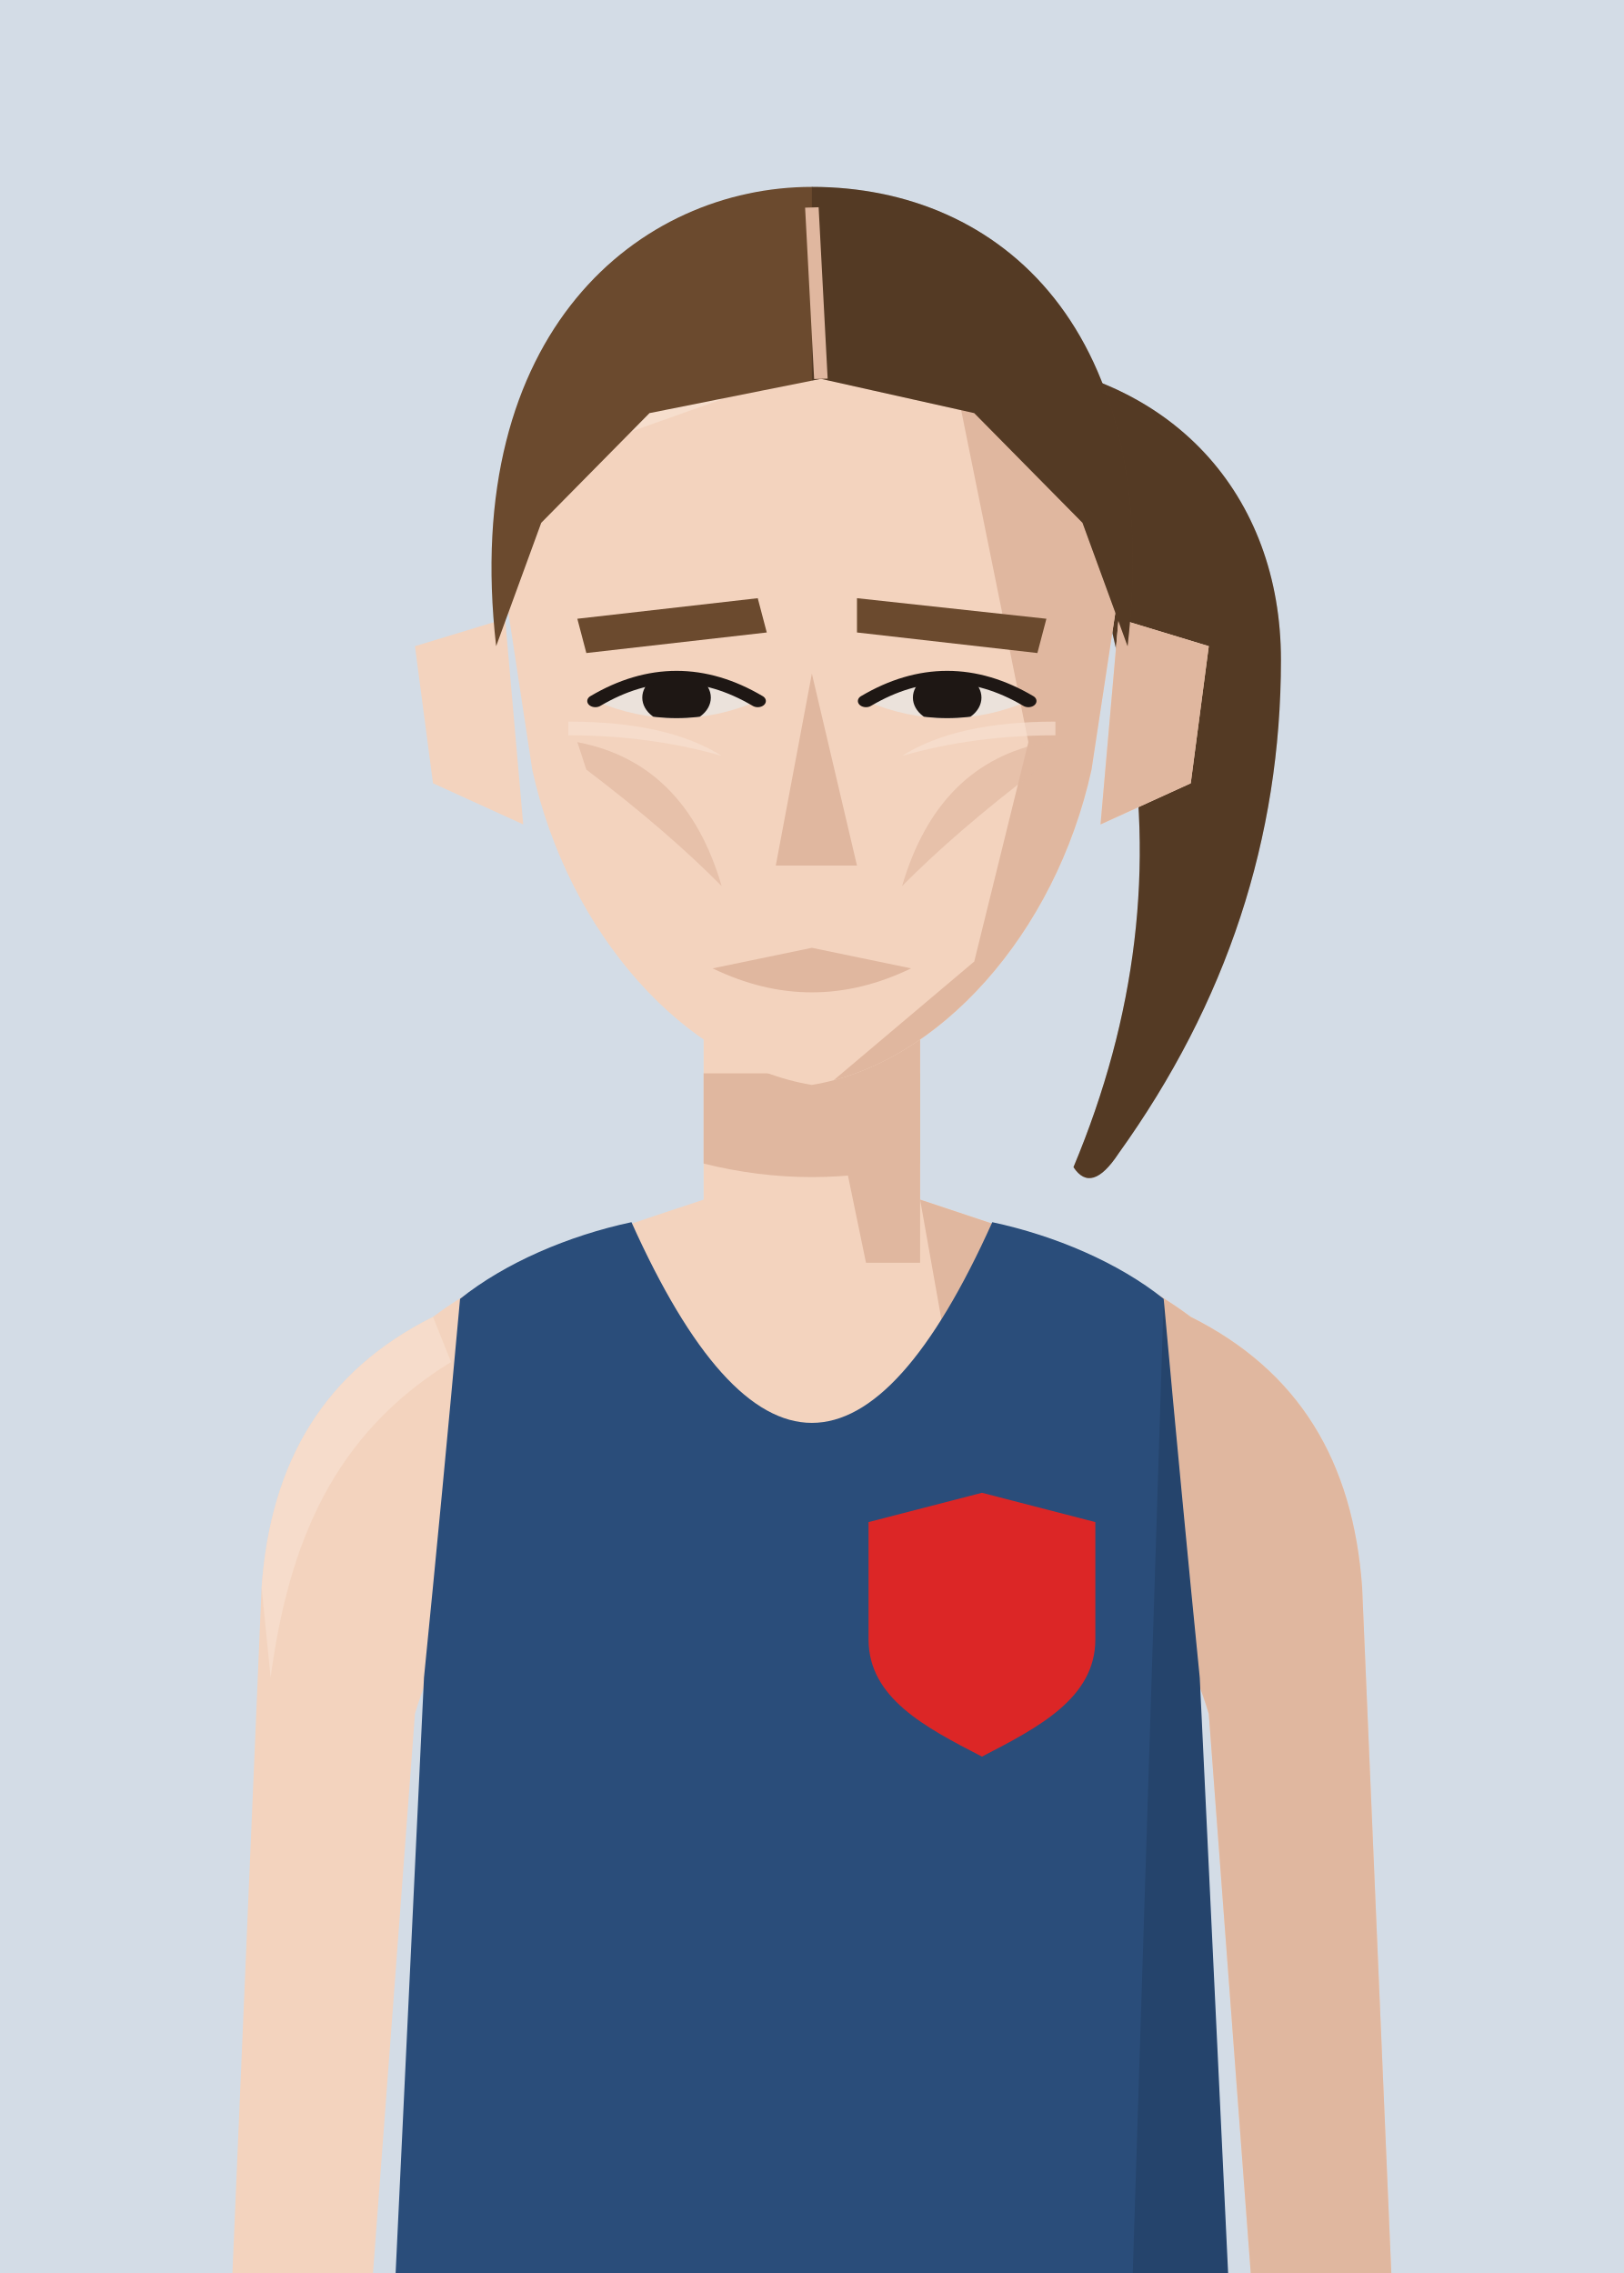
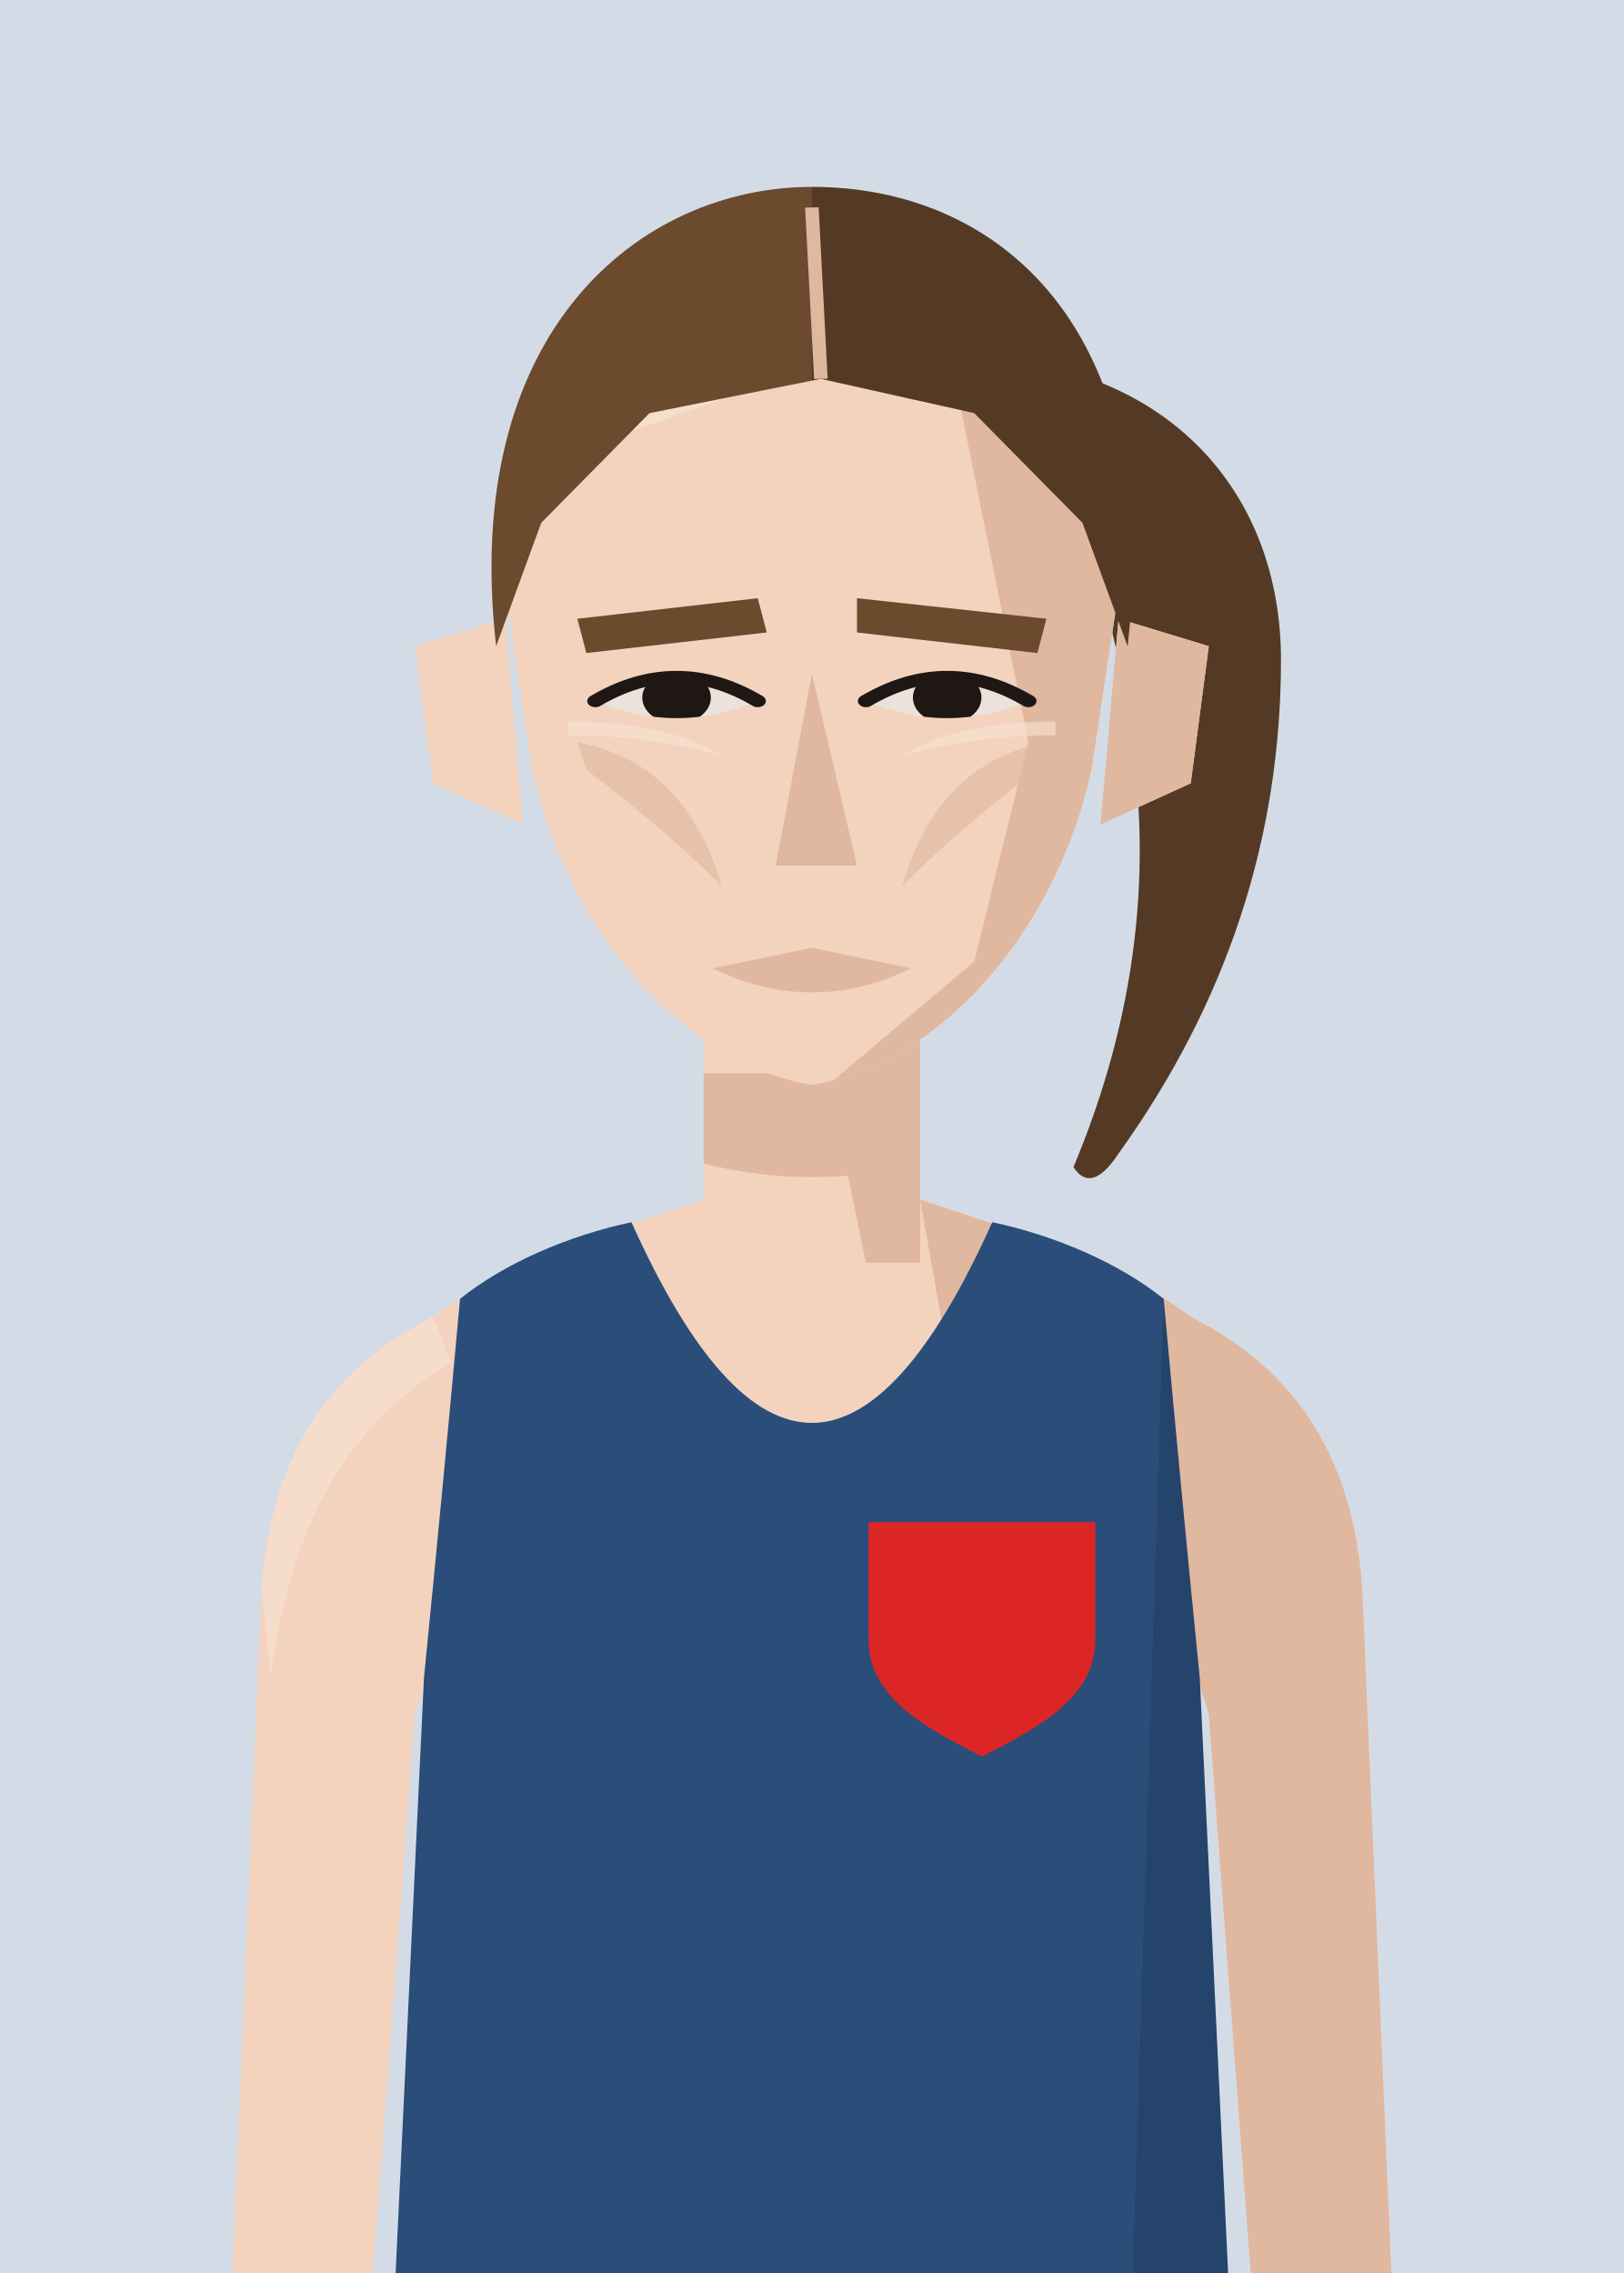
<svg xmlns="http://www.w3.org/2000/svg" viewBox="10 20 180 252">
  <defs>
    <clipPath id="vf">
      <path d="M53,330 L57,246 Q59,226 61,204 C66,200 73,197 80,195.5 Q100,240 120,195.5 C127,197 134,200 139,204 Q141,226 143,246 L147,330 Z" />
    </clipPath>
    <clipPath id="hf">
      <path d="M66,96 C64,58 80,40 100,40 C120,40 136,58 134,96 L131,122 C127,146 114,165 100,168 C86,165 73,146 69,122 Z" />
    </clipPath>
    <clipPath id="rf">
      <rect x="100" y="0" width="100" height="300" />
    </clipPath>
    <clipPath id="ef">
      <path d="M76,112 Q85,105 94,112 Q85,117 76,112 Z" />
      <path d="M106,112 Q115,105 124,112 Q115,117 106,112 Z" />
    </clipPath>
    <clipPath id="cf">
      <rect x="0" y="92" width="200" height="300" />
    </clipPath>
  </defs>
  <rect width="200" height="280" fill="#D3DCE6" />
  <g transform="translate(0,-40)">
    <g transform="translate(0,83) scale(1,0.76) translate(0,-40)" fill="#6B4A2E">
      <path d="M120,62 C140,64 152,82 152,106 C152,132 146,156 134,178 Q131,184 129,180 C136,158 138,136 135,114 C133,96 130,84 120,72 Z" />
      <g clip-path="url(#rf)" fill="#000" opacity=".22">
        <path d="M120,62 C140,64 152,82 152,106 C152,132 146,156 134,178 Q131,184 129,180 C136,158 138,136 135,114 C133,96 130,84 120,72 Z" />
      </g>
    </g>
    <rect x="88" y="171" width="24" height="37" fill="#F3D3BE" />
    <path d="M88,193 C76,197 66,200 58,206 C46,212 40,222 39,236 L35,330 L50,330 L56,250 Q59,240 64,238 L136,238 Q141,240 144,250 L150,330 L165,330 L161,236 C160,222 154,212 142,206 C134,200 124,197 112,193" fill="#F3D3BE" />
    <g fill="#E0B79F">
      <path d="M112,193 C124,197 134,200 142,206 C154,212 160,222 161,236 L165,330 L150,330 L144,250 Q141,240 136,238 L120,238 Z" />
      <path d="M58,206 C46,212 40,222 39,236 L40,246 C42,231 47,219 60,211 Z" fill="#F8E2D3" opacity=".6" />
      <polygon points="100,171 112,171 112,200 106,200" />
      <path d="M88,179 L112,179 L112,189 Q100,192 88,189 Z" />
    </g>
    <g transform="translate(0,83) scale(1,0.76) translate(0,-40)">
      <g fill="#F3D3BE">
        <path d="M66,100 L56,104 L58,124 L68,130 Z" />
        <path d="M134,100 L144,104 L142,124 L132,130 Z" />
        <path d="M66,96 C64,58 80,40 100,40 C120,40 136,58 134,96 L131,122 C127,146 114,165 100,168 C86,165 73,146 69,122 Z" />
      </g>
      <path d="M134,100 L144,104 L142,124 L132,130 Z" fill="#E0B79F" />
      <g clip-path="url(#hf)">
        <polygon points="112,40 140,40 140,180 100,180 100,170 118,150 124,118 120,92" fill="#E0B79F" />
        <polygon points="60,40 100,40 90,68 60,82" fill="#F8E2D3" opacity=".7" />
      </g>
      <g fill="#6B4A2E">
        <polygon points="74,100 94,97 95,102 75,105" />
        <polygon points="105,97 126,100 125,105 105,102" />
      </g>
      <g fill="#EBE2DB">
        <path d="M76,112 Q85,105 94,112 Q85,117 76,112 Z" />
        <path d="M106,112 Q115,105 124,112 Q115,117 106,112 Z" />
      </g>
      <g clip-path="url(#ef)" fill="#1E1714">
        <circle cx="85" cy="111.5" r="3.8" />
        <circle cx="115" cy="111.5" r="3.8" />
      </g>
      <g fill="none" stroke="#1E1714" stroke-width="1.8" stroke-linecap="round">
        <path d="M76,112 Q85,105 94,112" />
        <path d="M106,112 Q115,105 124,112" />
      </g>
      <polygon points="100,108 105,136 96,136" fill="#E0B79F" />
      <path d="M89,151 L100,148 L111,151 Q100,158 89,151 Z" fill="#E0B79F" />
      <g fill="#E0B79F" opacity=".65">
        <path d="M74,118 Q86,121 90,139 Q84,131 75,122 Z" />
        <path d="M126,118 Q114,121 110,139 Q116,131 125,122 Z" />
      </g>
      <g fill="#F8E2D3" opacity=".6">
        <path d="M73,115 Q84,115 90,120 Q82,117 73,117 Z" />
        <path d="M127,115 Q116,115 110,120 Q118,117 127,117 Z" />
      </g>
      <g fill="#6B4A2E">
        <path d="M65,104 C61,58 81,37 100,37 C121,37 139,58 135,104 L130,86 L118,70 L101,65 L82,70 L70,86 Z" />
        <g clip-path="url(#rf)" fill="#000" opacity=".22">
          <path d="M65,104 C61,58 81,37 100,37 C121,37 139,58 135,104 L130,86 L118,70 L101,65 L82,70 L70,86 Z" />
        </g>
      </g>
      <path d="M100,40 L101,65" stroke="#E0B79F" stroke-width="1.5" />
    </g>
    <g clip-path="url(#vf)">
      <path d="M53,330 L57,246 Q59,226 61,204 C66,200 73,197 80,195.5 Q100,240 120,195.5 C127,197 134,200 139,204 Q141,226 143,246 L147,330 Z" fill="#2a4d7a" />
      <g transform="matrix(6.2857 0 0 6.5 37.14 193)">
-         <path d="M13 5 L15 5.5 L15 7.5 C15 8.5 14 9 13 9.5 C12 9 11 8.5 11 7.5 L11 5.5 Z" fill="#dc2626" />
+         <path d="M11 5.5 L15 5.5 L15 7.5 C15 8.5 14 9 13 9.5 C12 9 11 8.5 11 7.5 Z" fill="#dc2626" />
      </g>
      <path d="M139,204 Q141,226 143,246 L147,330 L135,330 Z" fill="#000" opacity="0.12" />
    </g>
  </g>
</svg>
